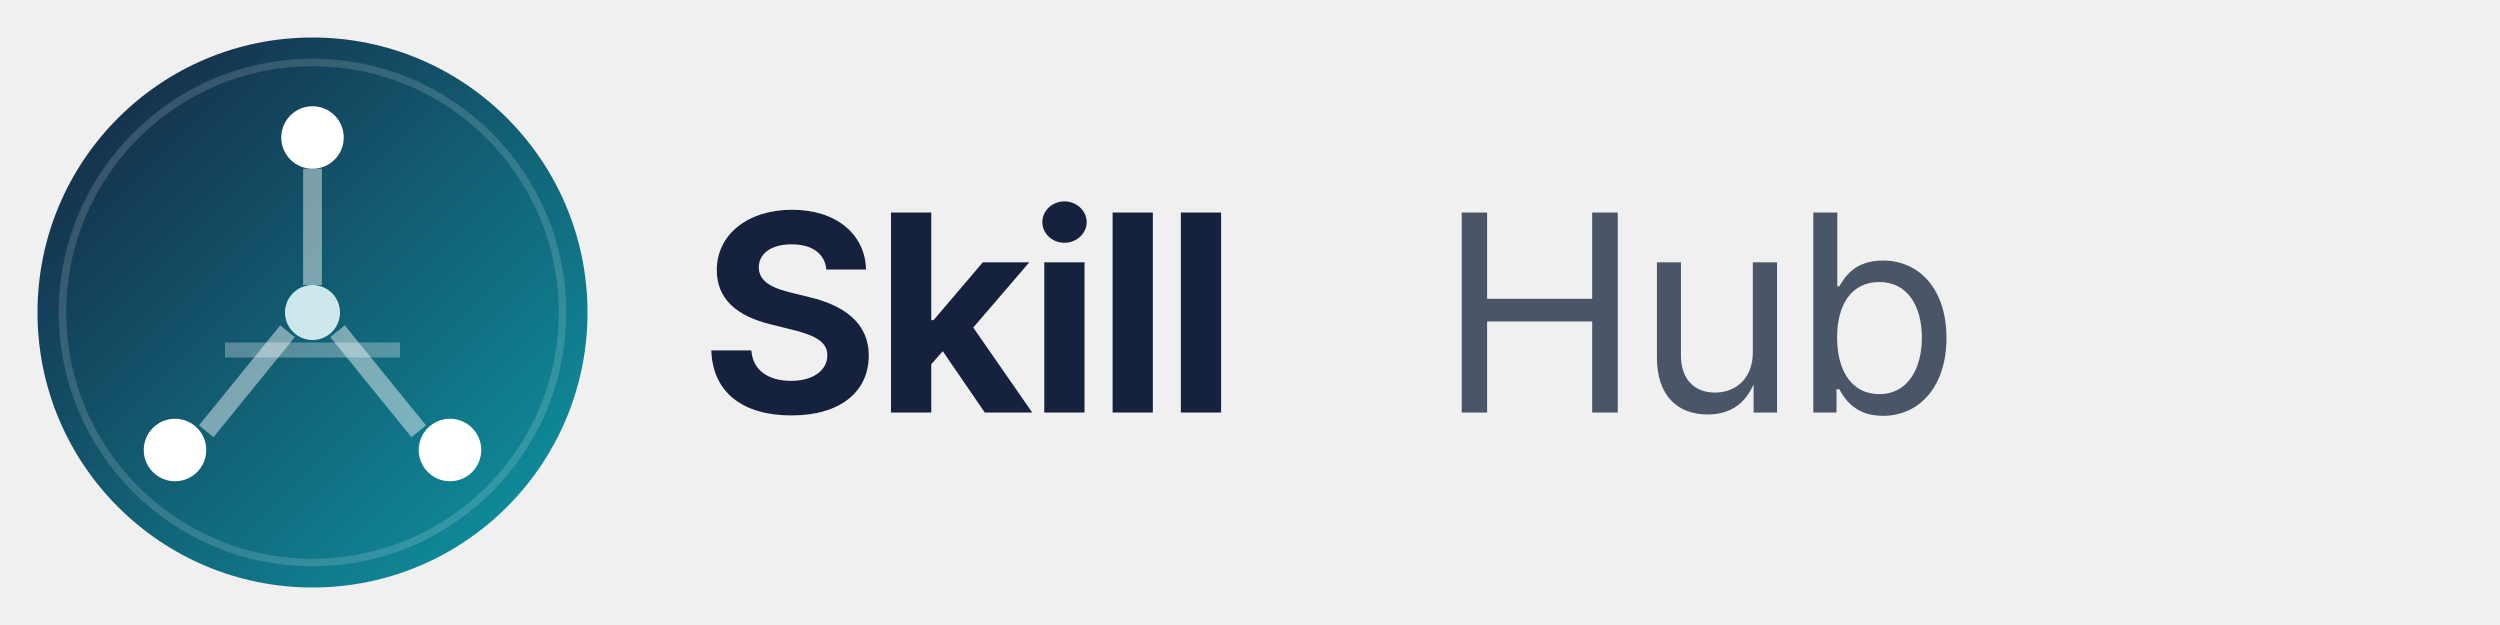
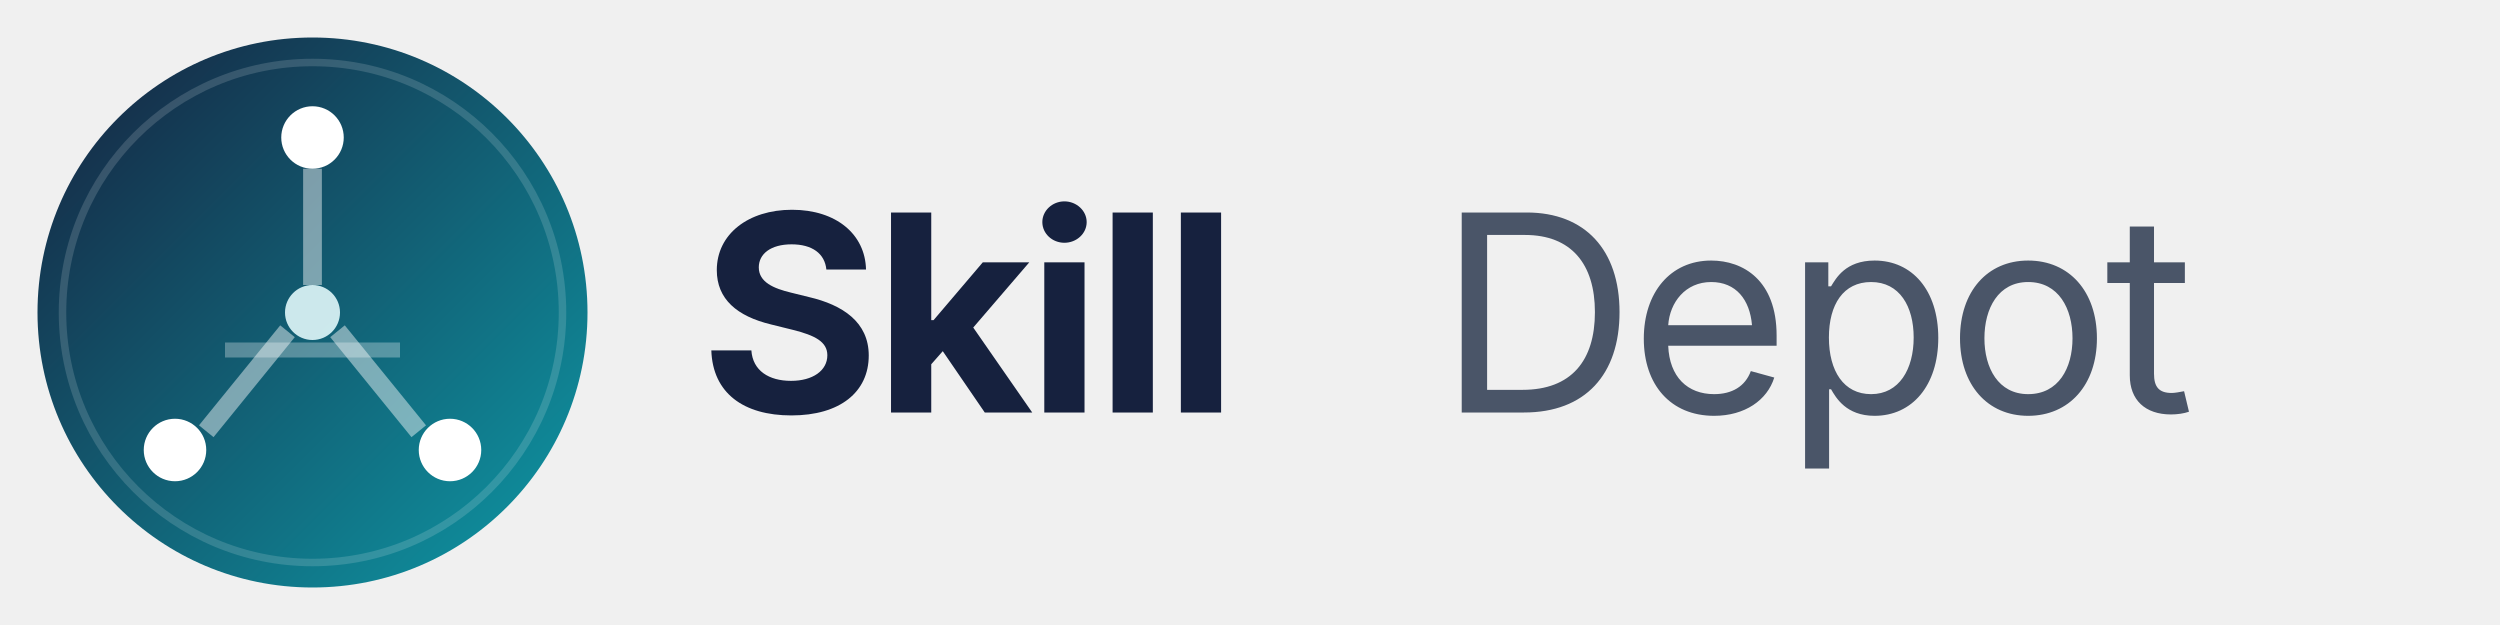
<svg xmlns="http://www.w3.org/2000/svg" viewBox="0 0 200 50">
  <defs>
    <linearGradient id="logo-bg" x1="0%" y1="0%" x2="100%" y2="100%">
      <stop offset="0%" stop-color="#16213e" />
      <stop offset="100%" stop-color="#0e9aa7" />
    </linearGradient>
  </defs>
  <g transform="translate(25,25)">
    <circle cx="0" cy="0" r="22" fill="url(#logo-bg)" />
    <circle cx="0" cy="0" r="20" fill="none" stroke="#fff" stroke-width="0.6" opacity="0.15" />
    <circle cx="0" cy="-14" r="2.5" fill="#fff" />
    <circle cx="-11" cy="11" r="2.5" fill="#fff" />
    <circle cx="11" cy="11" r="2.5" fill="#fff" />
    <circle cx="0" cy="0" r="2.2" fill="#e0f7fa" opacity="0.9" />
    <line x1="0" y1="-11.5" x2="0" y2="-2.2" stroke="#fff" stroke-width="1.5" opacity="0.45" />
    <line x1="-8.5" y1="9.5" x2="-2" y2="1.5" stroke="#fff" stroke-width="1.5" opacity="0.45" />
    <line x1="8.5" y1="9.5" x2="2" y2="1.5" stroke="#fff" stroke-width="1.5" opacity="0.45" />
    <line x1="-7" y1="3" x2="7" y2="3" stroke="#fff" stroke-width="1.2" opacity="0.3" />
  </g>
  <text x="56" y="33" font-family="Inter, -apple-system, sans-serif" font-size="22" font-weight="700" fill="#16213e" letter-spacing="-0.5">Skill</text>
-   <text x="115" y="33" font-family="Inter, -apple-system, sans-serif" font-size="22" font-weight="400" fill="#4a5568" letter-spacing="-0.5">Hub</text>
+   <text x="115" y="33" font-family="Inter, -apple-system, sans-serif" font-size="22" font-weight="400" fill="#4a5568" letter-spacing="-0.5">Depot</text>
</svg>
